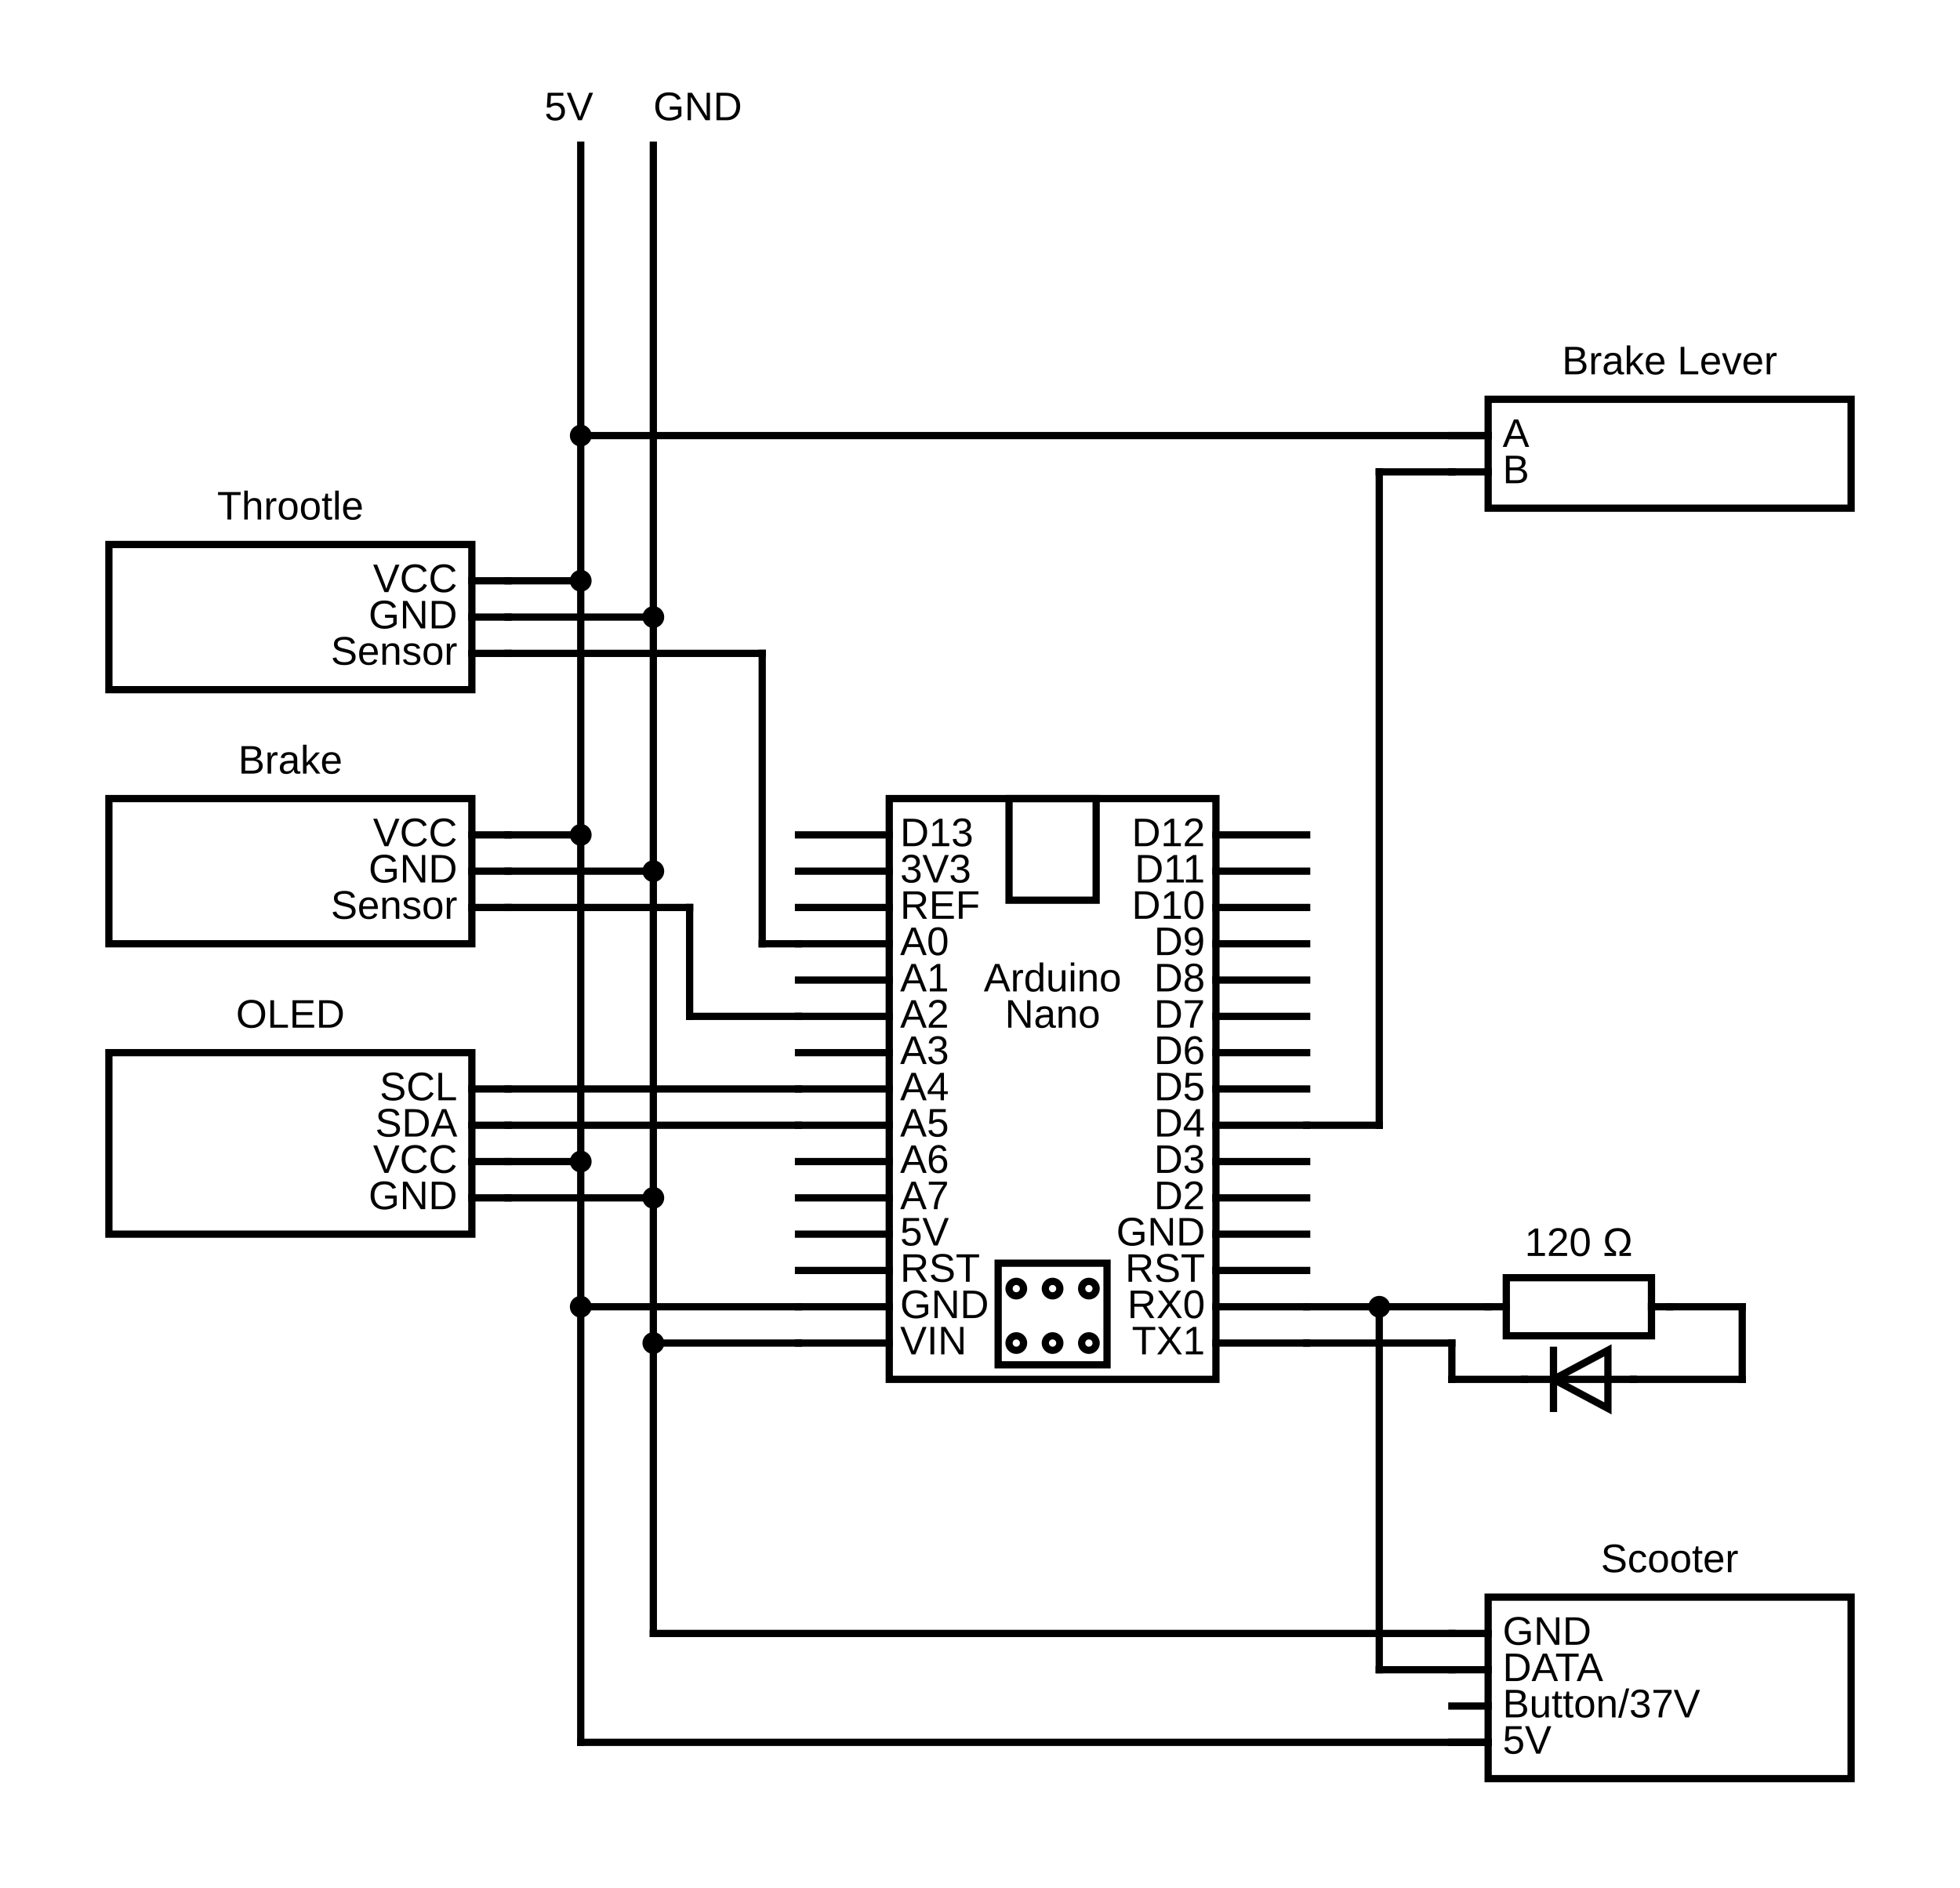
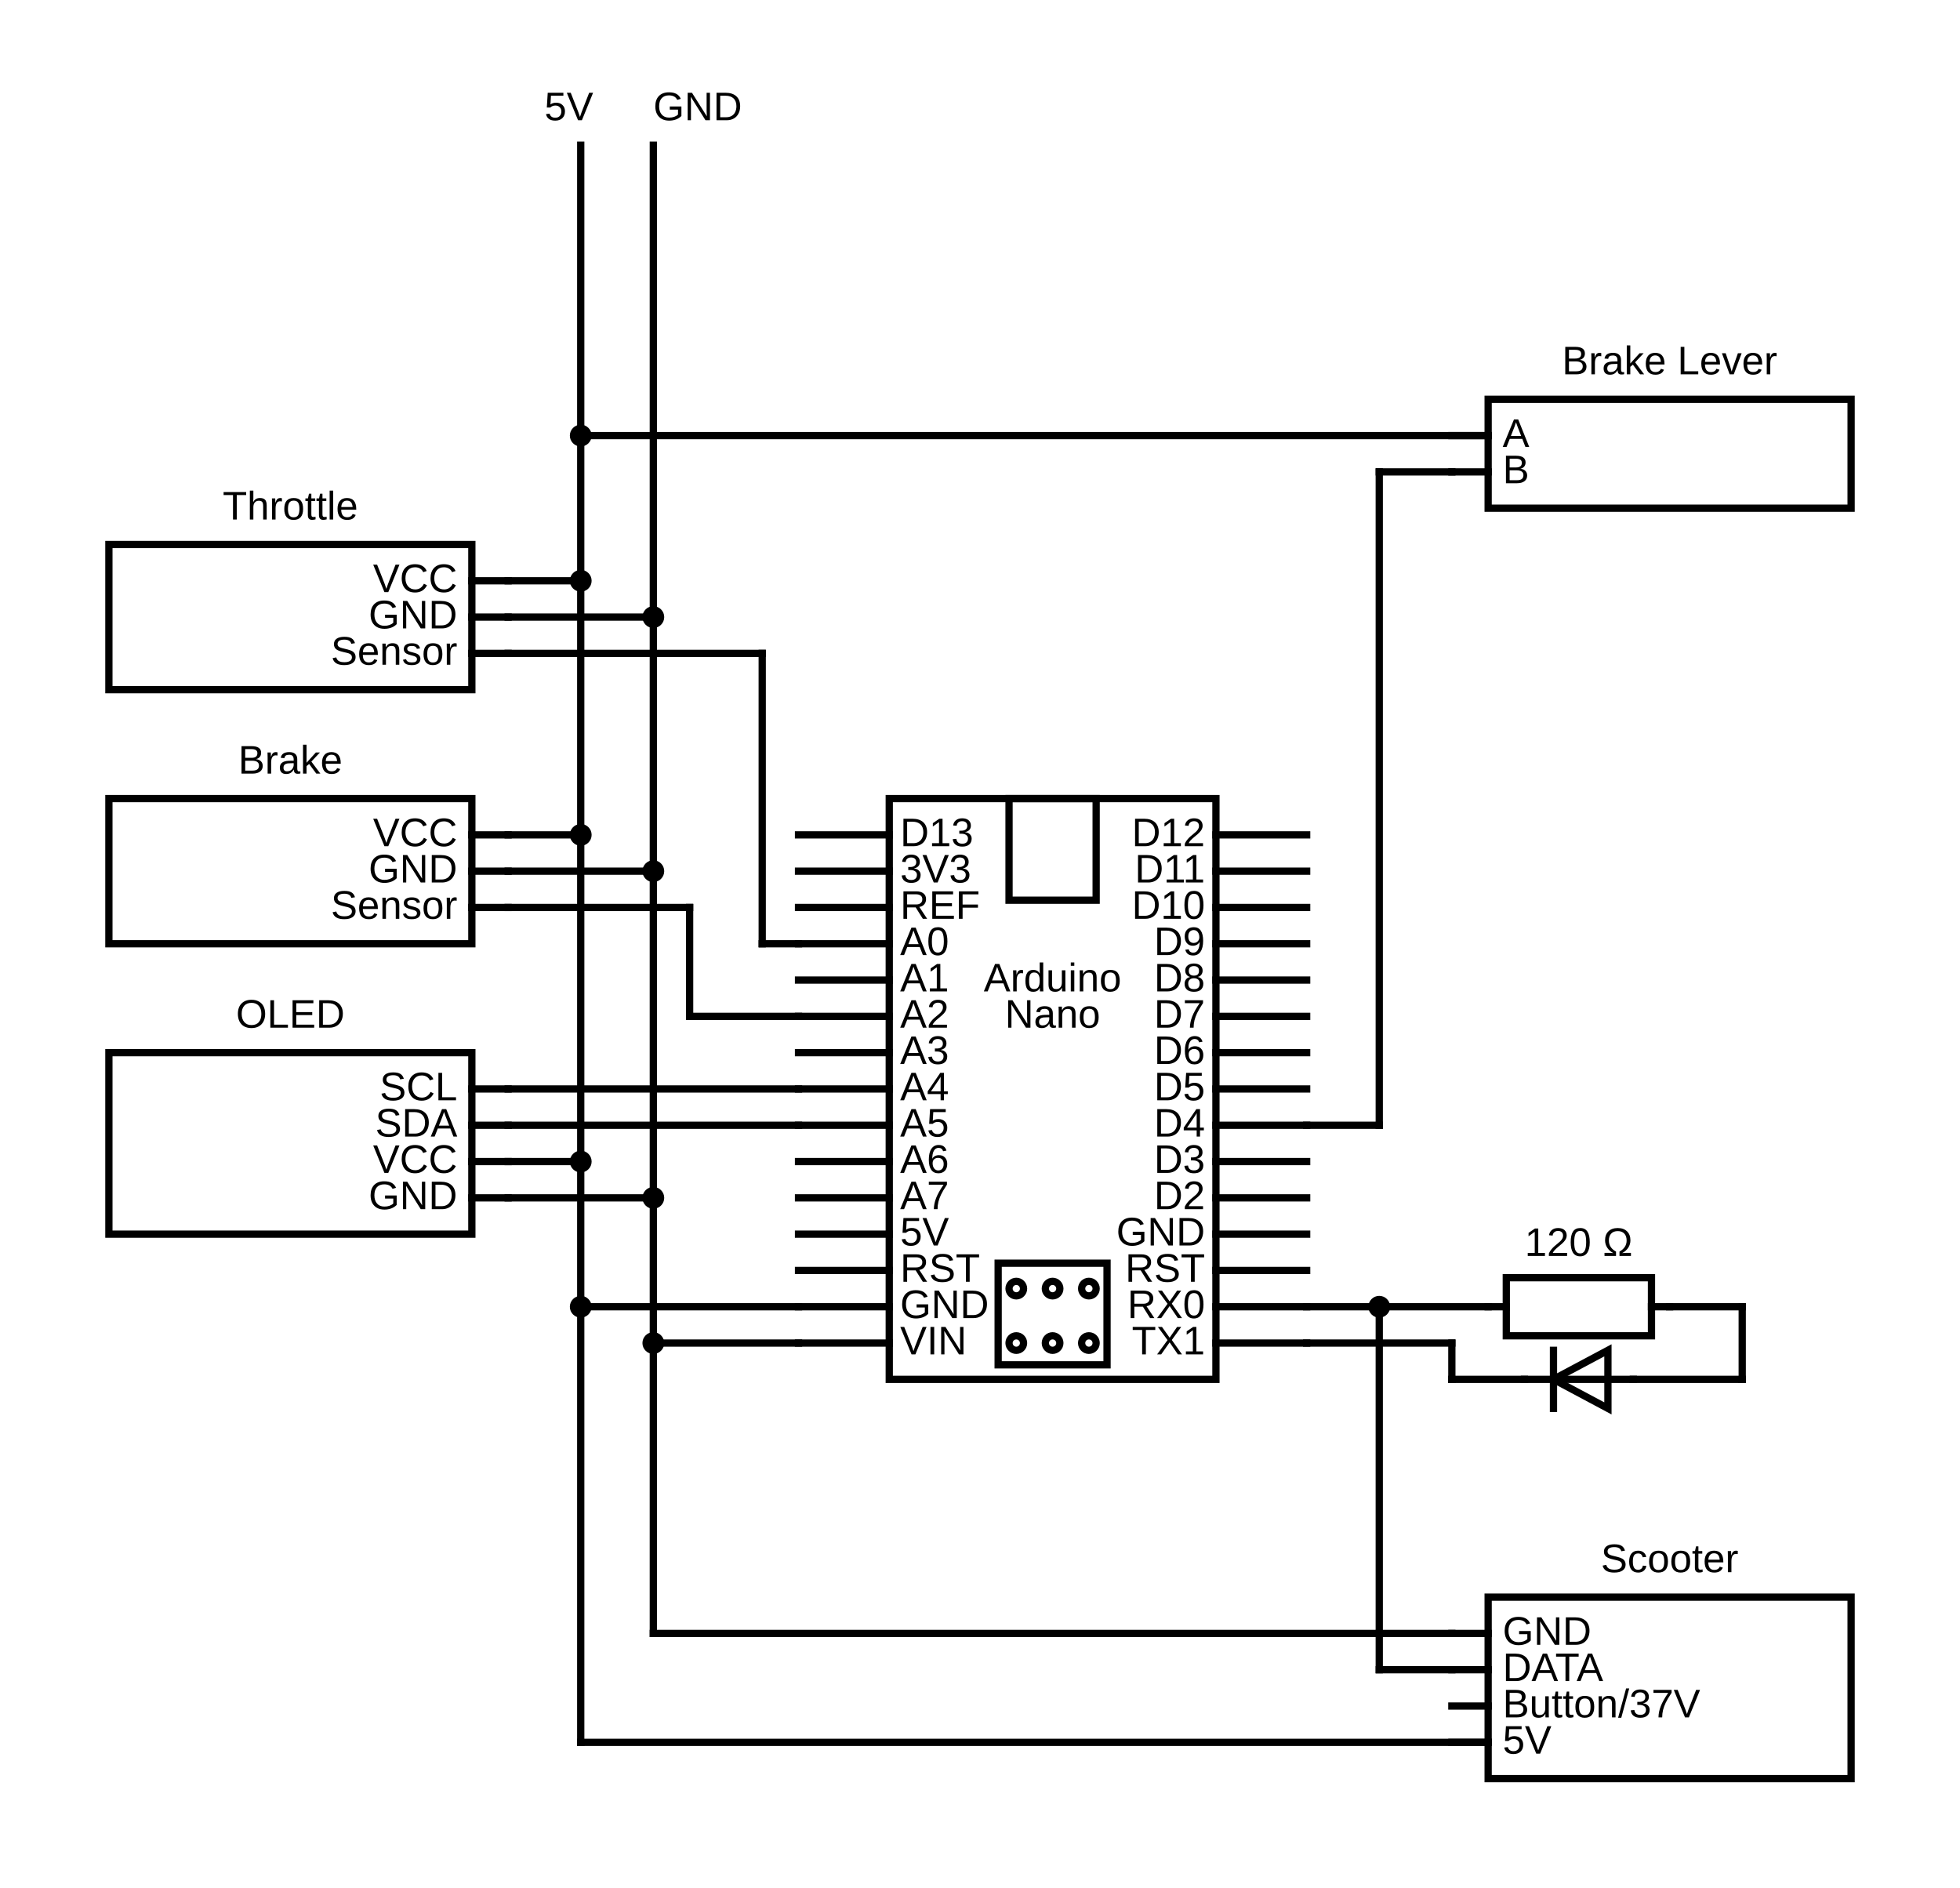
<svg xmlns="http://www.w3.org/2000/svg" version="1.1" width="540" height="520">
  <text x="180" y="30" style="font-family:Arial;font-size:11px;text-anchor:start" dominant-baseline="middle" transform="rotate(0, 180, 30)">GND</text>
  <text x="150" y="30" style="font-family:Arial;font-size:11px;text-anchor:start" dominant-baseline="middle" transform="rotate(0, 150, 30)">5V</text>
  <line x1="180" y1="450" x2="400" y2="450" style="stroke:rgb(0, 0, 0);stroke-linecap:square;stroke-width:2" />
  <line x1="360" y1="310" x2="380" y2="310" style="stroke:rgb(0, 0, 0);stroke-linecap:square;stroke-width:2" />
  <line x1="380" y1="130" x2="380" y2="310" style="stroke:rgb(0, 0, 0);stroke-linecap:square;stroke-width:2" />
  <line x1="380" y1="130" x2="400" y2="130" style="stroke:rgb(0, 0, 0);stroke-linecap:square;stroke-width:2" />
  <line x1="160" y1="120" x2="410" y2="120" style="stroke:rgb(0, 0, 0);stroke-linecap:square;stroke-width:2" />
  <text x="460" y="100" style="font-family:Arial;font-size:11px;text-anchor:middle" dominant-baseline="middle" transform="rotate(0, 460, 100)">Brake Lever</text>
  <rect x="410" y="110" width="100" height="30" style="fill-opacity:0;fill:rgb(0, 0, 0);stroke:rgb(0, 0, 0);stroke-width:2" />
  <line x1="400" y1="120" x2="410" y2="120" style="stroke:rgb(0, 0, 0);stroke-linecap:square;stroke-width:2" />
  <text x="414" y="120" style="font-family:Arial;font-size:11px;text-anchor:start" dominant-baseline="middle" transform="rotate(0, 414, 120)">A</text>
  <line x1="400" y1="130" x2="410" y2="130" style="stroke:rgb(0, 0, 0);stroke-linecap:square;stroke-width:2" />
  <text x="414" y="130" style="font-family:Arial;font-size:11px;text-anchor:start" dominant-baseline="middle" transform="rotate(0, 414, 130)">B</text>
  <line x1="140" y1="170" x2="180" y2="170" style="stroke:rgb(0, 0, 0);stroke-linecap:square;stroke-width:2" />
  <line x1="140" y1="160" x2="160" y2="160" style="stroke:rgb(0, 0, 0);stroke-linecap:square;stroke-width:2" />
  <line x1="140" y1="240" x2="180" y2="240" style="stroke:rgb(0, 0, 0);stroke-linecap:square;stroke-width:2" />
  <line x1="140" y1="230" x2="160" y2="230" style="stroke:rgb(0, 0, 0);stroke-linecap:square;stroke-width:2" />
  <line x1="140" y1="250" x2="190" y2="250" style="stroke:rgb(0, 0, 0);stroke-linecap:square;stroke-width:2" />
  <line x1="210" y1="180" x2="210" y2="260" style="stroke:rgb(0, 0, 0);stroke-linecap:square;stroke-width:2" />
  <line x1="210" y1="260" x2="220" y2="260" style="stroke:rgb(0, 0, 0);stroke-linecap:square;stroke-width:2" />
  <line x1="140" y1="180" x2="210" y2="180" style="stroke:rgb(0, 0, 0);stroke-linecap:square;stroke-width:2" />
  <line x1="190" y1="250" x2="190" y2="280" style="stroke:rgb(0, 0, 0);stroke-linecap:square;stroke-width:2" />
  <line x1="190" y1="280" x2="220" y2="280" style="stroke:rgb(0, 0, 0);stroke-linecap:square;stroke-width:2" />
-   <text x="80" y="140" style="font-family:Arial;font-size:11px;text-anchor:middle" dominant-baseline="middle" transform="rotate(0, 80, 140)">Throotle</text>
+   <text x="80" y="140" style="font-family:Arial;font-size:11px;text-anchor:middle" dominant-baseline="middle" transform="rotate(0, 80, 140)">Throttle</text>
  <rect x="30" y="150" width="100" height="40" style="fill-opacity:0;fill:rgb(0, 0, 0);stroke:rgb(0, 0, 0);stroke-width:2" />
  <line x1="130" y1="160" x2="140" y2="160" style="stroke:rgb(0, 0, 0);stroke-linecap:square;stroke-width:2" />
  <text x="126" y="160" style="font-family:Arial;font-size:11px;text-anchor:end" dominant-baseline="middle" transform="rotate(0, 126, 160)">VCC</text>
  <line x1="130" y1="170" x2="140" y2="170" style="stroke:rgb(0, 0, 0);stroke-linecap:square;stroke-width:2" />
  <text x="126" y="170" style="font-family:Arial;font-size:11px;text-anchor:end" dominant-baseline="middle" transform="rotate(0, 126, 170)">GND</text>
  <line x1="130" y1="180" x2="140" y2="180" style="stroke:rgb(0, 0, 0);stroke-linecap:square;stroke-width:2" />
  <text x="126" y="180" style="font-family:Arial;font-size:11px;text-anchor:end" dominant-baseline="middle" transform="rotate(0, 126, 180)">Sensor</text>
  <line x1="160" y1="360" x2="220" y2="360" style="stroke:rgb(0, 0, 0);stroke-linecap:square;stroke-width:2" />
  <line x1="180" y1="370" x2="220" y2="370" style="stroke:rgb(0, 0, 0);stroke-linecap:square;stroke-width:2" />
  <text x="80" y="210" style="font-family:Arial;font-size:11px;text-anchor:middle" dominant-baseline="middle" transform="rotate(0, 80, 210)">Brake</text>
  <rect x="30" y="220" width="100" height="40" style="fill-opacity:0;fill:rgb(0, 0, 0);stroke:rgb(0, 0, 0);stroke-width:2" />
  <line x1="130" y1="230" x2="140" y2="230" style="stroke:rgb(0, 0, 0);stroke-linecap:square;stroke-width:2" />
  <text x="126" y="230" style="font-family:Arial;font-size:11px;text-anchor:end" dominant-baseline="middle" transform="rotate(0, 126, 230)">VCC</text>
  <line x1="130" y1="240" x2="140" y2="240" style="stroke:rgb(0, 0, 0);stroke-linecap:square;stroke-width:2" />
  <text x="126" y="240" style="font-family:Arial;font-size:11px;text-anchor:end" dominant-baseline="middle" transform="rotate(0, 126, 240)">GND</text>
  <line x1="130" y1="250" x2="140" y2="250" style="stroke:rgb(0, 0, 0);stroke-linecap:square;stroke-width:2" />
  <text x="126" y="250" style="font-family:Arial;font-size:11px;text-anchor:end" dominant-baseline="middle" transform="rotate(0, 126, 250)">Sensor</text>
  <line x1="180" y1="40" x2="180" y2="450" style="stroke:rgb(0, 0, 0);stroke-linecap:square;stroke-width:2" />
  <line x1="140" y1="320" x2="160" y2="320" style="stroke:rgb(0, 0, 0);stroke-linecap:square;stroke-width:2" />
  <line x1="160" y1="40" x2="160" y2="480" style="stroke:rgb(0, 0, 0);stroke-linecap:square;stroke-width:2" />
  <line x1="160" y1="480" x2="410" y2="480" style="stroke:rgb(0, 0, 0);stroke-linecap:square;stroke-width:2" />
  <line x1="380" y1="460" x2="400" y2="460" style="stroke:rgb(0, 0, 0);stroke-linecap:square;stroke-width:2" />
  <line x1="380" y1="360" x2="380" y2="460" style="stroke:rgb(0, 0, 0);stroke-linecap:square;stroke-width:2" />
  <text x="460" y="430" style="font-family:Arial;font-size:11px;text-anchor:middle" dominant-baseline="middle" transform="rotate(0, 460, 430)">Scooter</text>
  <rect x="410" y="440" width="100" height="50" style="fill-opacity:0;fill:rgb(0, 0, 0);stroke:rgb(0, 0, 0);stroke-width:2" />
  <line x1="400" y1="450" x2="410" y2="450" style="stroke:rgb(0, 0, 0);stroke-linecap:square;stroke-width:2" />
  <text x="414" y="450" style="font-family:Arial;font-size:11px;text-anchor:start" dominant-baseline="middle" transform="rotate(0, 414, 450)">GND</text>
  <line x1="400" y1="460" x2="410" y2="460" style="stroke:rgb(0, 0, 0);stroke-linecap:square;stroke-width:2" />
  <text x="414" y="460" style="font-family:Arial;font-size:11px;text-anchor:start" dominant-baseline="middle" transform="rotate(0, 414, 460)">DATA</text>
  <line x1="400" y1="470" x2="410" y2="470" style="stroke:rgb(0, 0, 0);stroke-linecap:square;stroke-width:2" />
  <text x="414" y="470" style="font-family:Arial;font-size:11px;text-anchor:start" dominant-baseline="middle" transform="rotate(0, 414, 470)">Button/37V</text>
  <line x1="400" y1="480" x2="410" y2="480" style="stroke:rgb(0, 0, 0);stroke-linecap:square;stroke-width:2" />
  <text x="414" y="480" style="font-family:Arial;font-size:11px;text-anchor:start" dominant-baseline="middle" transform="rotate(0, 414, 480)">5V</text>
  <line x1="140" y1="330" x2="180" y2="330" style="stroke:rgb(0, 0, 0);stroke-linecap:square;stroke-width:2" />
  <line x1="140" y1="310" x2="220" y2="310" style="stroke:rgb(0, 0, 0);stroke-linecap:square;stroke-width:2" />
  <line x1="140" y1="300" x2="220" y2="300" style="stroke:rgb(0, 0, 0);stroke-linecap:square;stroke-width:2" />
  <text x="80" y="280" style="font-family:Arial;font-size:11px;text-anchor:middle" dominant-baseline="middle" transform="rotate(0, 80, 280)">OLED</text>
  <rect x="30" y="290" width="100" height="50" style="fill-opacity:0;fill:rgb(0, 0, 0);stroke:rgb(0, 0, 0);stroke-width:2" />
  <line x1="130" y1="300" x2="140" y2="300" style="stroke:rgb(0, 0, 0);stroke-linecap:square;stroke-width:2" />
  <text x="126" y="300" style="font-family:Arial;font-size:11px;text-anchor:end" dominant-baseline="middle" transform="rotate(0, 126, 300)">SCL</text>
  <line x1="130" y1="310" x2="140" y2="310" style="stroke:rgb(0, 0, 0);stroke-linecap:square;stroke-width:2" />
  <text x="126" y="310" style="font-family:Arial;font-size:11px;text-anchor:end" dominant-baseline="middle" transform="rotate(0, 126, 310)">SDA</text>
  <line x1="130" y1="320" x2="140" y2="320" style="stroke:rgb(0, 0, 0);stroke-linecap:square;stroke-width:2" />
  <text x="126" y="320" style="font-family:Arial;font-size:11px;text-anchor:end" dominant-baseline="middle" transform="rotate(0, 126, 320)">VCC</text>
  <line x1="130" y1="330" x2="140" y2="330" style="stroke:rgb(0, 0, 0);stroke-linecap:square;stroke-width:2" />
  <text x="126" y="330" style="font-family:Arial;font-size:11px;text-anchor:end" dominant-baseline="middle" transform="rotate(0, 126, 330)">GND</text>
  <line x1="360" y1="360" x2="410" y2="360" style="stroke:rgb(0, 0, 0);stroke-linecap:square;stroke-width:2" />
  <line x1="480" y1="360" x2="480" y2="380" style="stroke:rgb(0, 0, 0);stroke-linecap:square;stroke-width:2" />
  <line x1="460" y1="360" x2="480" y2="360" style="stroke:rgb(0, 0, 0);stroke-linecap:square;stroke-width:2" />
  <line x1="450" y1="380" x2="480" y2="380" style="stroke:rgb(0, 0, 0);stroke-linecap:square;stroke-width:2" />
  <line x1="400" y1="380" x2="420" y2="380" style="stroke:rgb(0, 0, 0);stroke-linecap:square;stroke-width:2" />
  <line x1="400" y1="370" x2="400" y2="380" style="stroke:rgb(0, 0, 0);stroke-linecap:square;stroke-width:2" />
  <line x1="360" y1="370" x2="400" y2="370" style="stroke:rgb(0, 0, 0);stroke-linecap:square;stroke-width:2" />
  <rect x="245" y="220" width="90" height="160" style="fill-opacity:0;fill:rgb(0, 0, 0);stroke:rgb(0, 0, 0);stroke-width:2" />
  <rect x="278" y="220" width="24" height="28" style="fill-opacity:0;fill:rgb(0, 0, 0);stroke:rgb(0, 0, 0);stroke-width:2" />
  <rect x="275" y="348" width="30" height="28" style="fill-opacity:0;fill:rgb(0, 0, 0);stroke:rgb(0, 0, 0);stroke-width:2" />
  <ellipse cx="280" cy="370" rx="2" ry="2" style="fill-opacity:0;fill:rgb(0, 0, 0);stroke:rgb(0, 0, 0);stroke-width:2" />
  <ellipse cx="290" cy="370" rx="2" ry="2" style="fill-opacity:0;fill:rgb(0, 0, 0);stroke:rgb(0, 0, 0);stroke-width:2" />
  <ellipse cx="300" cy="370" rx="2" ry="2" style="fill-opacity:0;fill:rgb(0, 0, 0);stroke:rgb(0, 0, 0);stroke-width:2" />
  <ellipse cx="280" cy="355" rx="2" ry="2" style="fill-opacity:0;fill:rgb(0, 0, 0);stroke:rgb(0, 0, 0);stroke-width:2" />
  <ellipse cx="290" cy="355" rx="2" ry="2" style="fill-opacity:0;fill:rgb(0, 0, 0);stroke:rgb(0, 0, 0);stroke-width:2" />
  <ellipse cx="300" cy="355" rx="2" ry="2" style="fill-opacity:0;fill:rgb(0, 0, 0);stroke:rgb(0, 0, 0);stroke-width:2" />
  <line x1="220" y1="230" x2="245" y2="230" style="stroke:rgb(0, 0, 0);stroke-linecap:square;stroke-width:2" />
  <line x1="220" y1="240" x2="245" y2="240" style="stroke:rgb(0, 0, 0);stroke-linecap:square;stroke-width:2" />
  <line x1="220" y1="250" x2="245" y2="250" style="stroke:rgb(0, 0, 0);stroke-linecap:square;stroke-width:2" />
  <line x1="220" y1="260" x2="245" y2="260" style="stroke:rgb(0, 0, 0);stroke-linecap:square;stroke-width:2" />
  <line x1="220" y1="270" x2="245" y2="270" style="stroke:rgb(0, 0, 0);stroke-linecap:square;stroke-width:2" />
  <line x1="220" y1="280" x2="245" y2="280" style="stroke:rgb(0, 0, 0);stroke-linecap:square;stroke-width:2" />
  <line x1="220" y1="290" x2="245" y2="290" style="stroke:rgb(0, 0, 0);stroke-linecap:square;stroke-width:2" />
  <line x1="220" y1="300" x2="245" y2="300" style="stroke:rgb(0, 0, 0);stroke-linecap:square;stroke-width:2" />
  <line x1="220" y1="310" x2="245" y2="310" style="stroke:rgb(0, 0, 0);stroke-linecap:square;stroke-width:2" />
  <line x1="220" y1="320" x2="245" y2="320" style="stroke:rgb(0, 0, 0);stroke-linecap:square;stroke-width:2" />
  <line x1="220" y1="330" x2="245" y2="330" style="stroke:rgb(0, 0, 0);stroke-linecap:square;stroke-width:2" />
  <line x1="220" y1="340" x2="245" y2="340" style="stroke:rgb(0, 0, 0);stroke-linecap:square;stroke-width:2" />
  <line x1="220" y1="350" x2="245" y2="350" style="stroke:rgb(0, 0, 0);stroke-linecap:square;stroke-width:2" />
  <line x1="220" y1="360" x2="245" y2="360" style="stroke:rgb(0, 0, 0);stroke-linecap:square;stroke-width:2" />
  <line x1="220" y1="370" x2="245" y2="370" style="stroke:rgb(0, 0, 0);stroke-linecap:square;stroke-width:2" />
  <line x1="335" y1="230" x2="360" y2="230" style="stroke:rgb(0, 0, 0);stroke-linecap:square;stroke-width:2" />
  <line x1="335" y1="240" x2="360" y2="240" style="stroke:rgb(0, 0, 0);stroke-linecap:square;stroke-width:2" />
  <line x1="335" y1="250" x2="360" y2="250" style="stroke:rgb(0, 0, 0);stroke-linecap:square;stroke-width:2" />
  <line x1="335" y1="260" x2="360" y2="260" style="stroke:rgb(0, 0, 0);stroke-linecap:square;stroke-width:2" />
  <line x1="335" y1="270" x2="360" y2="270" style="stroke:rgb(0, 0, 0);stroke-linecap:square;stroke-width:2" />
  <line x1="335" y1="280" x2="360" y2="280" style="stroke:rgb(0, 0, 0);stroke-linecap:square;stroke-width:2" />
  <line x1="335" y1="290" x2="360" y2="290" style="stroke:rgb(0, 0, 0);stroke-linecap:square;stroke-width:2" />
  <line x1="335" y1="300" x2="360" y2="300" style="stroke:rgb(0, 0, 0);stroke-linecap:square;stroke-width:2" />
  <line x1="335" y1="310" x2="360" y2="310" style="stroke:rgb(0, 0, 0);stroke-linecap:square;stroke-width:2" />
  <line x1="335" y1="320" x2="360" y2="320" style="stroke:rgb(0, 0, 0);stroke-linecap:square;stroke-width:2" />
  <line x1="335" y1="330" x2="360" y2="330" style="stroke:rgb(0, 0, 0);stroke-linecap:square;stroke-width:2" />
  <line x1="335" y1="340" x2="360" y2="340" style="stroke:rgb(0, 0, 0);stroke-linecap:square;stroke-width:2" />
  <line x1="335" y1="350" x2="360" y2="350" style="stroke:rgb(0, 0, 0);stroke-linecap:square;stroke-width:2" />
  <line x1="335" y1="360" x2="360" y2="360" style="stroke:rgb(0, 0, 0);stroke-linecap:square;stroke-width:2" />
  <line x1="335" y1="370" x2="360" y2="370" style="stroke:rgb(0, 0, 0);stroke-linecap:square;stroke-width:2" />
  <text x="290" y="270" style="font-family:Arial;font-size:11px;text-anchor:middle" dominant-baseline="middle" transform="rotate(0, 290, 270)">Arduino</text>
  <text x="290" y="280" style="font-family:Arial;font-size:11px;text-anchor:middle" dominant-baseline="middle" transform="rotate(0, 290, 280)">Nano</text>
  <text x="248" y="230" style="font-family:Arial;font-size:11px;text-anchor:start" dominant-baseline="middle" transform="rotate(0, 248, 230)">D13</text>
  <text x="248" y="240" style="font-family:Arial;font-size:11px;text-anchor:start" dominant-baseline="middle" transform="rotate(0, 248, 240)">3V3</text>
  <text x="248" y="250" style="font-family:Arial;font-size:11px;text-anchor:start" dominant-baseline="middle" transform="rotate(0, 248, 250)">REF</text>
  <text x="248" y="260" style="font-family:Arial;font-size:11px;text-anchor:start" dominant-baseline="middle" transform="rotate(0, 248, 260)">A0 </text>
  <text x="248" y="270" style="font-family:Arial;font-size:11px;text-anchor:start" dominant-baseline="middle" transform="rotate(0, 248, 270)">A1 </text>
  <text x="248" y="280" style="font-family:Arial;font-size:11px;text-anchor:start" dominant-baseline="middle" transform="rotate(0, 248, 280)">A2 </text>
  <text x="248" y="290" style="font-family:Arial;font-size:11px;text-anchor:start" dominant-baseline="middle" transform="rotate(0, 248, 290)">A3 </text>
  <text x="248" y="300" style="font-family:Arial;font-size:11px;text-anchor:start" dominant-baseline="middle" transform="rotate(0, 248, 300)">A4 </text>
  <text x="248" y="310" style="font-family:Arial;font-size:11px;text-anchor:start" dominant-baseline="middle" transform="rotate(0, 248, 310)">A5 </text>
  <text x="248" y="320" style="font-family:Arial;font-size:11px;text-anchor:start" dominant-baseline="middle" transform="rotate(0, 248, 320)">A6 </text>
  <text x="248" y="330" style="font-family:Arial;font-size:11px;text-anchor:start" dominant-baseline="middle" transform="rotate(0, 248, 330)">A7 </text>
  <text x="248" y="340" style="font-family:Arial;font-size:11px;text-anchor:start" dominant-baseline="middle" transform="rotate(0, 248, 340)">5V </text>
  <text x="248" y="350" style="font-family:Arial;font-size:11px;text-anchor:start" dominant-baseline="middle" transform="rotate(0, 248, 350)">RST</text>
  <text x="248" y="360" style="font-family:Arial;font-size:11px;text-anchor:start" dominant-baseline="middle" transform="rotate(0, 248, 360)">GND</text>
  <text x="248" y="370" style="font-family:Arial;font-size:11px;text-anchor:start" dominant-baseline="middle" transform="rotate(0, 248, 370)">VIN</text>
  <text x="332" y="230" style="font-family:Arial;font-size:11px;text-anchor:end" dominant-baseline="middle" transform="rotate(0, 332, 230)">D12</text>
  <text x="332" y="240" style="font-family:Arial;font-size:11px;text-anchor:end" dominant-baseline="middle" transform="rotate(0, 332, 240)">D11</text>
  <text x="332" y="250" style="font-family:Arial;font-size:11px;text-anchor:end" dominant-baseline="middle" transform="rotate(0, 332, 250)">D10</text>
  <text x="332" y="260" style="font-family:Arial;font-size:11px;text-anchor:end" dominant-baseline="middle" transform="rotate(0, 332, 260)">D9</text>
  <text x="332" y="270" style="font-family:Arial;font-size:11px;text-anchor:end" dominant-baseline="middle" transform="rotate(0, 332, 270)">D8</text>
  <text x="332" y="280" style="font-family:Arial;font-size:11px;text-anchor:end" dominant-baseline="middle" transform="rotate(0, 332, 280)">D7</text>
  <text x="332" y="290" style="font-family:Arial;font-size:11px;text-anchor:end" dominant-baseline="middle" transform="rotate(0, 332, 290)">D6</text>
  <text x="332" y="300" style="font-family:Arial;font-size:11px;text-anchor:end" dominant-baseline="middle" transform="rotate(0, 332, 300)">D5</text>
  <text x="332" y="310" style="font-family:Arial;font-size:11px;text-anchor:end" dominant-baseline="middle" transform="rotate(0, 332, 310)">D4</text>
  <text x="332" y="320" style="font-family:Arial;font-size:11px;text-anchor:end" dominant-baseline="middle" transform="rotate(0, 332, 320)">D3</text>
  <text x="332" y="330" style="font-family:Arial;font-size:11px;text-anchor:end" dominant-baseline="middle" transform="rotate(0, 332, 330)">D2</text>
  <text x="332" y="340" style="font-family:Arial;font-size:11px;text-anchor:end" dominant-baseline="middle" transform="rotate(0, 332, 340)">GND</text>
  <text x="332" y="350" style="font-family:Arial;font-size:11px;text-anchor:end" dominant-baseline="middle" transform="rotate(0, 332, 350)">RST</text>
  <text x="332" y="360" style="font-family:Arial;font-size:11px;text-anchor:end" dominant-baseline="middle" transform="rotate(0, 332, 360)">RX0</text>
  <text x="332" y="370" style="font-family:Arial;font-size:11px;text-anchor:end" dominant-baseline="middle" transform="rotate(0, 332, 370)">TX1</text>
  <line x1="410" y1="360" x2="415" y2="360" style="stroke:rgb(0, 0, 0);stroke-linecap:square;stroke-width:2" />
  <line x1="455" y1="360" x2="460" y2="360" style="stroke:rgb(0, 0, 0);stroke-linecap:square;stroke-width:2" />
  <rect x="415" y="352" width="40" height="16" style="fill-opacity:0;fill:rgb(0, 0, 0);stroke:rgb(0, 0, 0);stroke-width:2" />
  <text x="435" y="346" style="font-family:Arial;font-size:11px;text-anchor:middle" dominant-baseline="baseline" transform="rotate(0, 435, 346)">120 Ω</text>
  <line x1="450" y1="380" x2="420" y2="380" style="stroke:rgb(0, 0, 0);stroke-linecap:square;stroke-width:2" />
  <path d="M 428,380 M 428,372 L 428,388 M 428,380 L 443,388 L 443,372 L 428,380" style="fill-opacity:0;fill:rgb(0, 0, 0);stroke:rgb(0, 0, 0);stroke-linecap:square;stroke-width:2" />
  <ellipse cx="160" cy="120" rx="2" ry="2" style="fill-opacity:1;fill:rgb(0, 0, 0);stroke:rgb(0, 0, 0);stroke-width:2" />
  <ellipse cx="180" cy="170" rx="2" ry="2" style="fill-opacity:1;fill:rgb(0, 0, 0);stroke:rgb(0, 0, 0);stroke-width:2" />
  <ellipse cx="160" cy="160" rx="2" ry="2" style="fill-opacity:1;fill:rgb(0, 0, 0);stroke:rgb(0, 0, 0);stroke-width:2" />
  <ellipse cx="180" cy="240" rx="2" ry="2" style="fill-opacity:1;fill:rgb(0, 0, 0);stroke:rgb(0, 0, 0);stroke-width:2" />
  <ellipse cx="160" cy="230" rx="2" ry="2" style="fill-opacity:1;fill:rgb(0, 0, 0);stroke:rgb(0, 0, 0);stroke-width:2" />
  <ellipse cx="160" cy="360" rx="2" ry="2" style="fill-opacity:1;fill:rgb(0, 0, 0);stroke:rgb(0, 0, 0);stroke-width:2" />
  <ellipse cx="180" cy="370" rx="2" ry="2" style="fill-opacity:1;fill:rgb(0, 0, 0);stroke:rgb(0, 0, 0);stroke-width:2" />
  <ellipse cx="180" cy="330" rx="2" ry="2" style="fill-opacity:1;fill:rgb(0, 0, 0);stroke:rgb(0, 0, 0);stroke-width:2" />
  <ellipse cx="160" cy="320" rx="2" ry="2" style="fill-opacity:1;fill:rgb(0, 0, 0);stroke:rgb(0, 0, 0);stroke-width:2" />
  <ellipse cx="380" cy="360" rx="2" ry="2" style="fill-opacity:1;fill:rgb(0, 0, 0);stroke:rgb(0, 0, 0);stroke-width:2" />
</svg>
